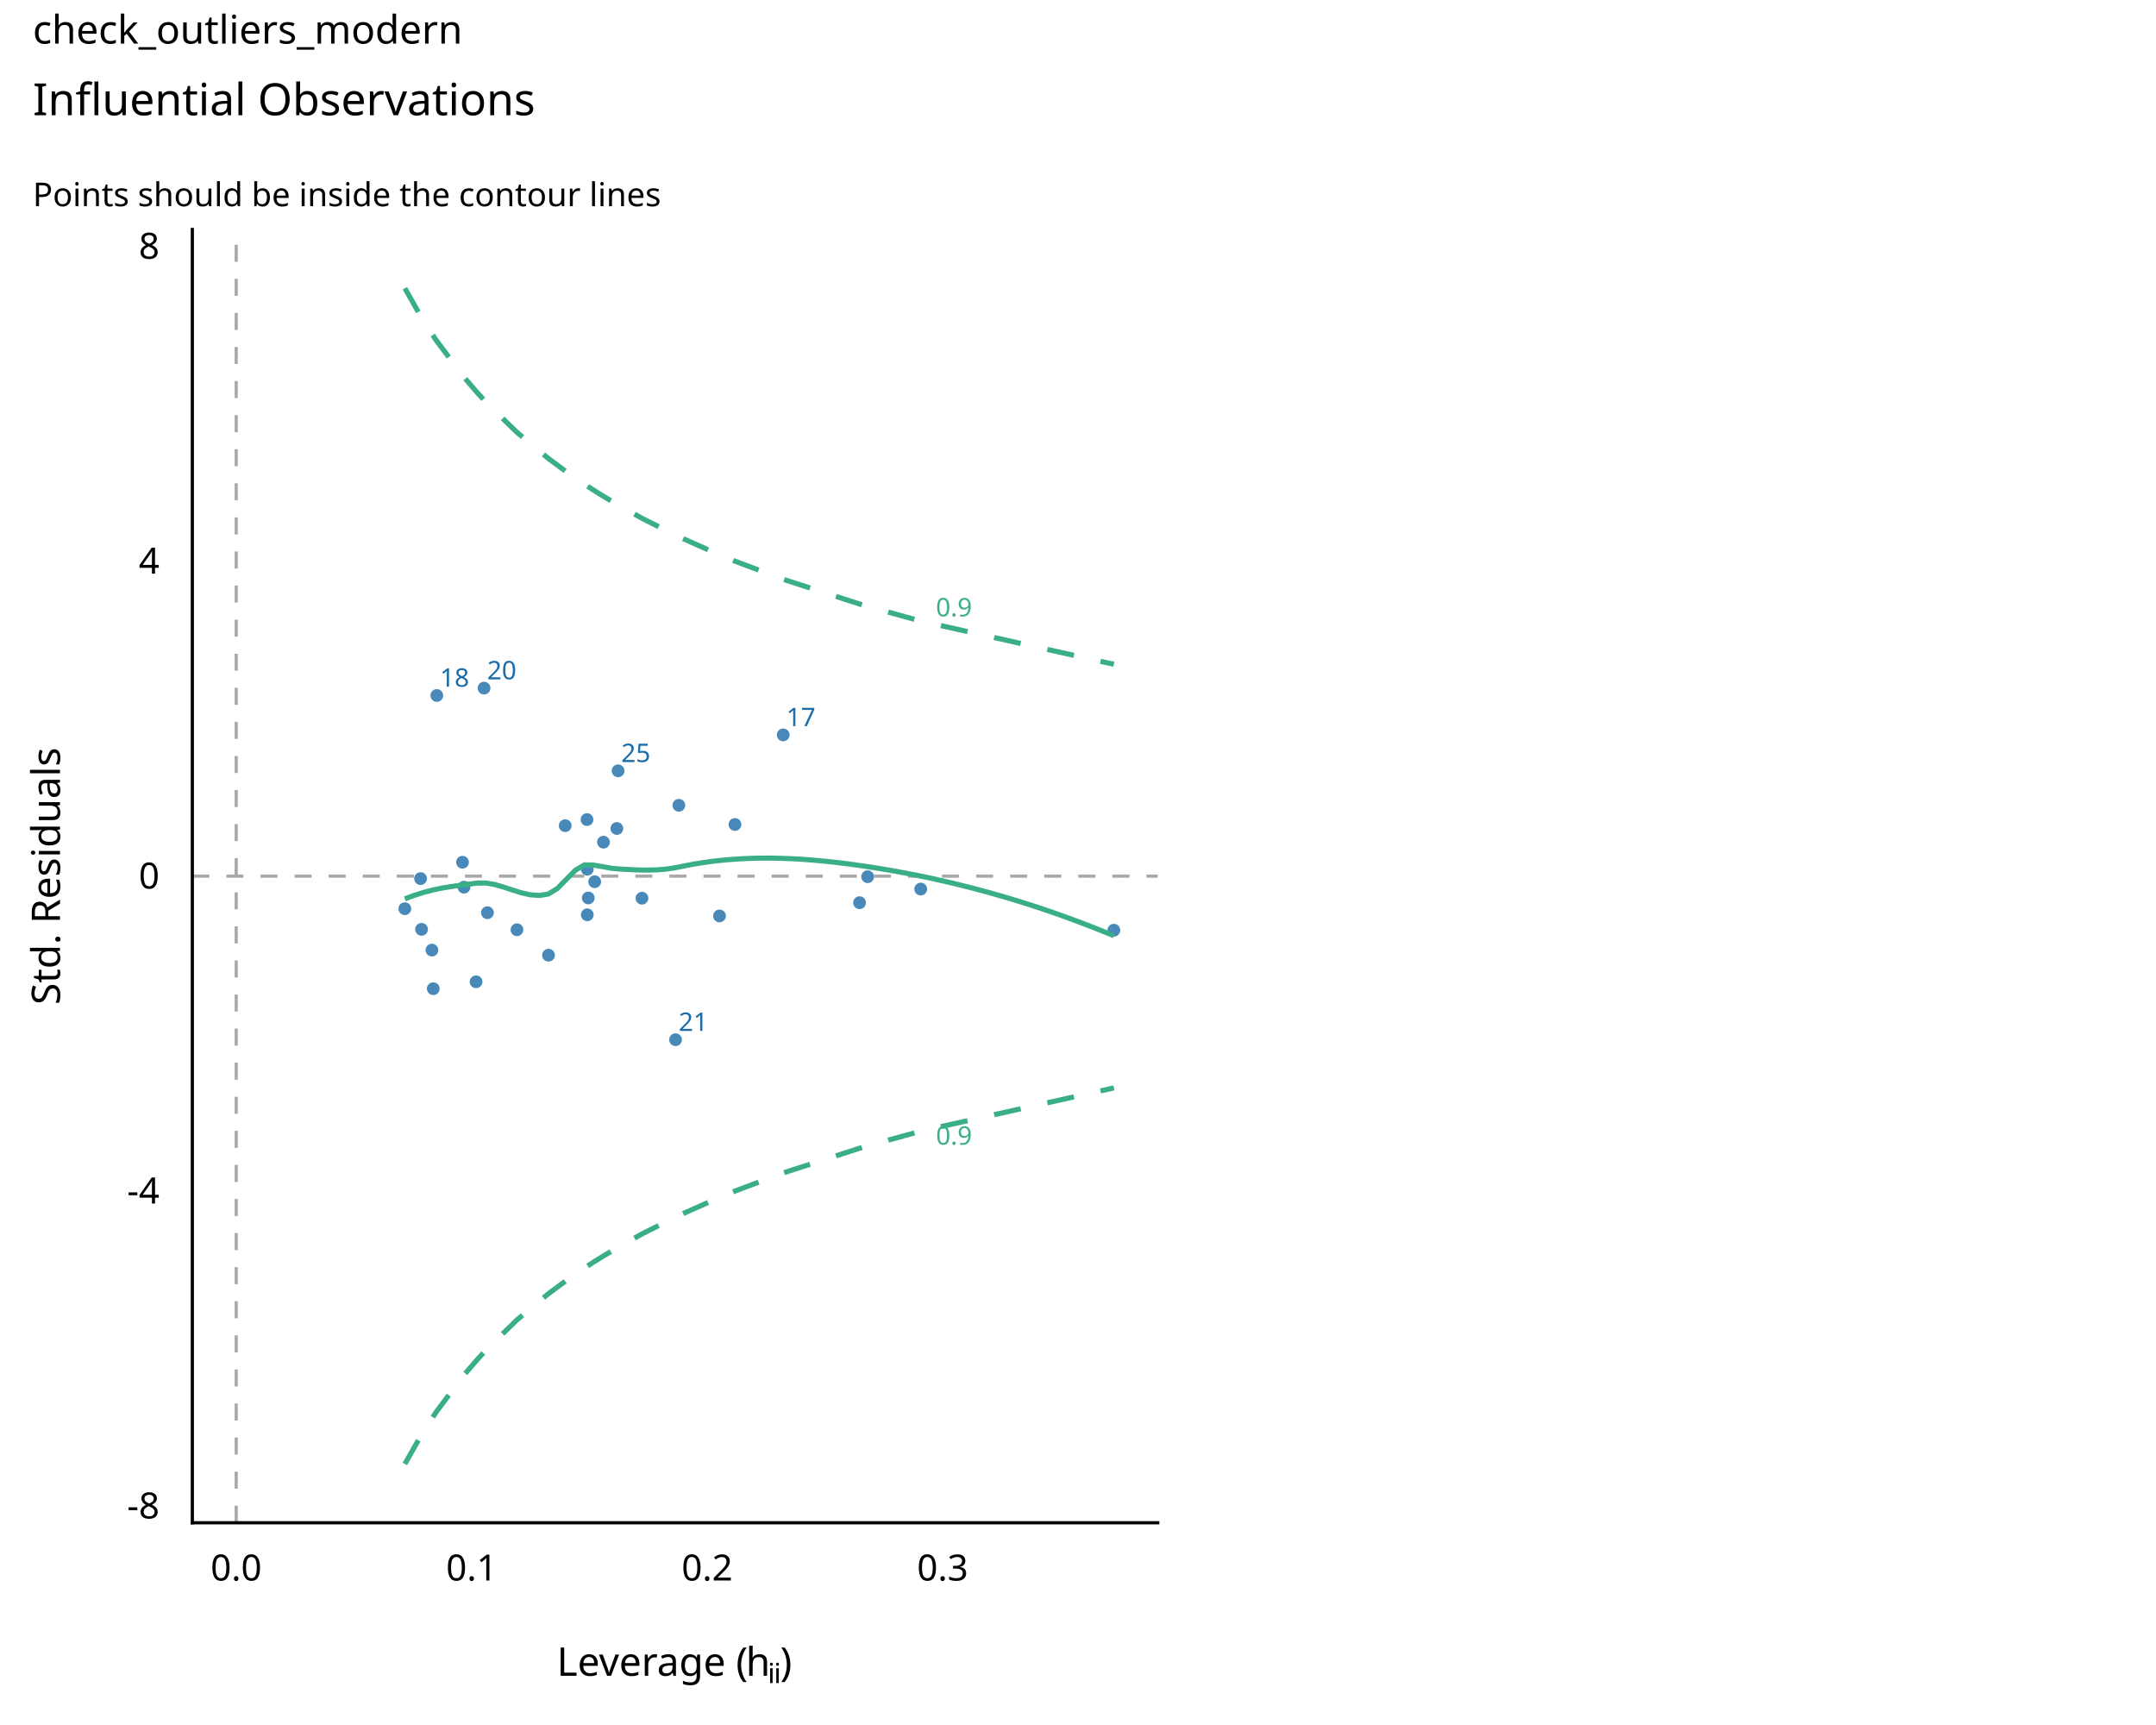
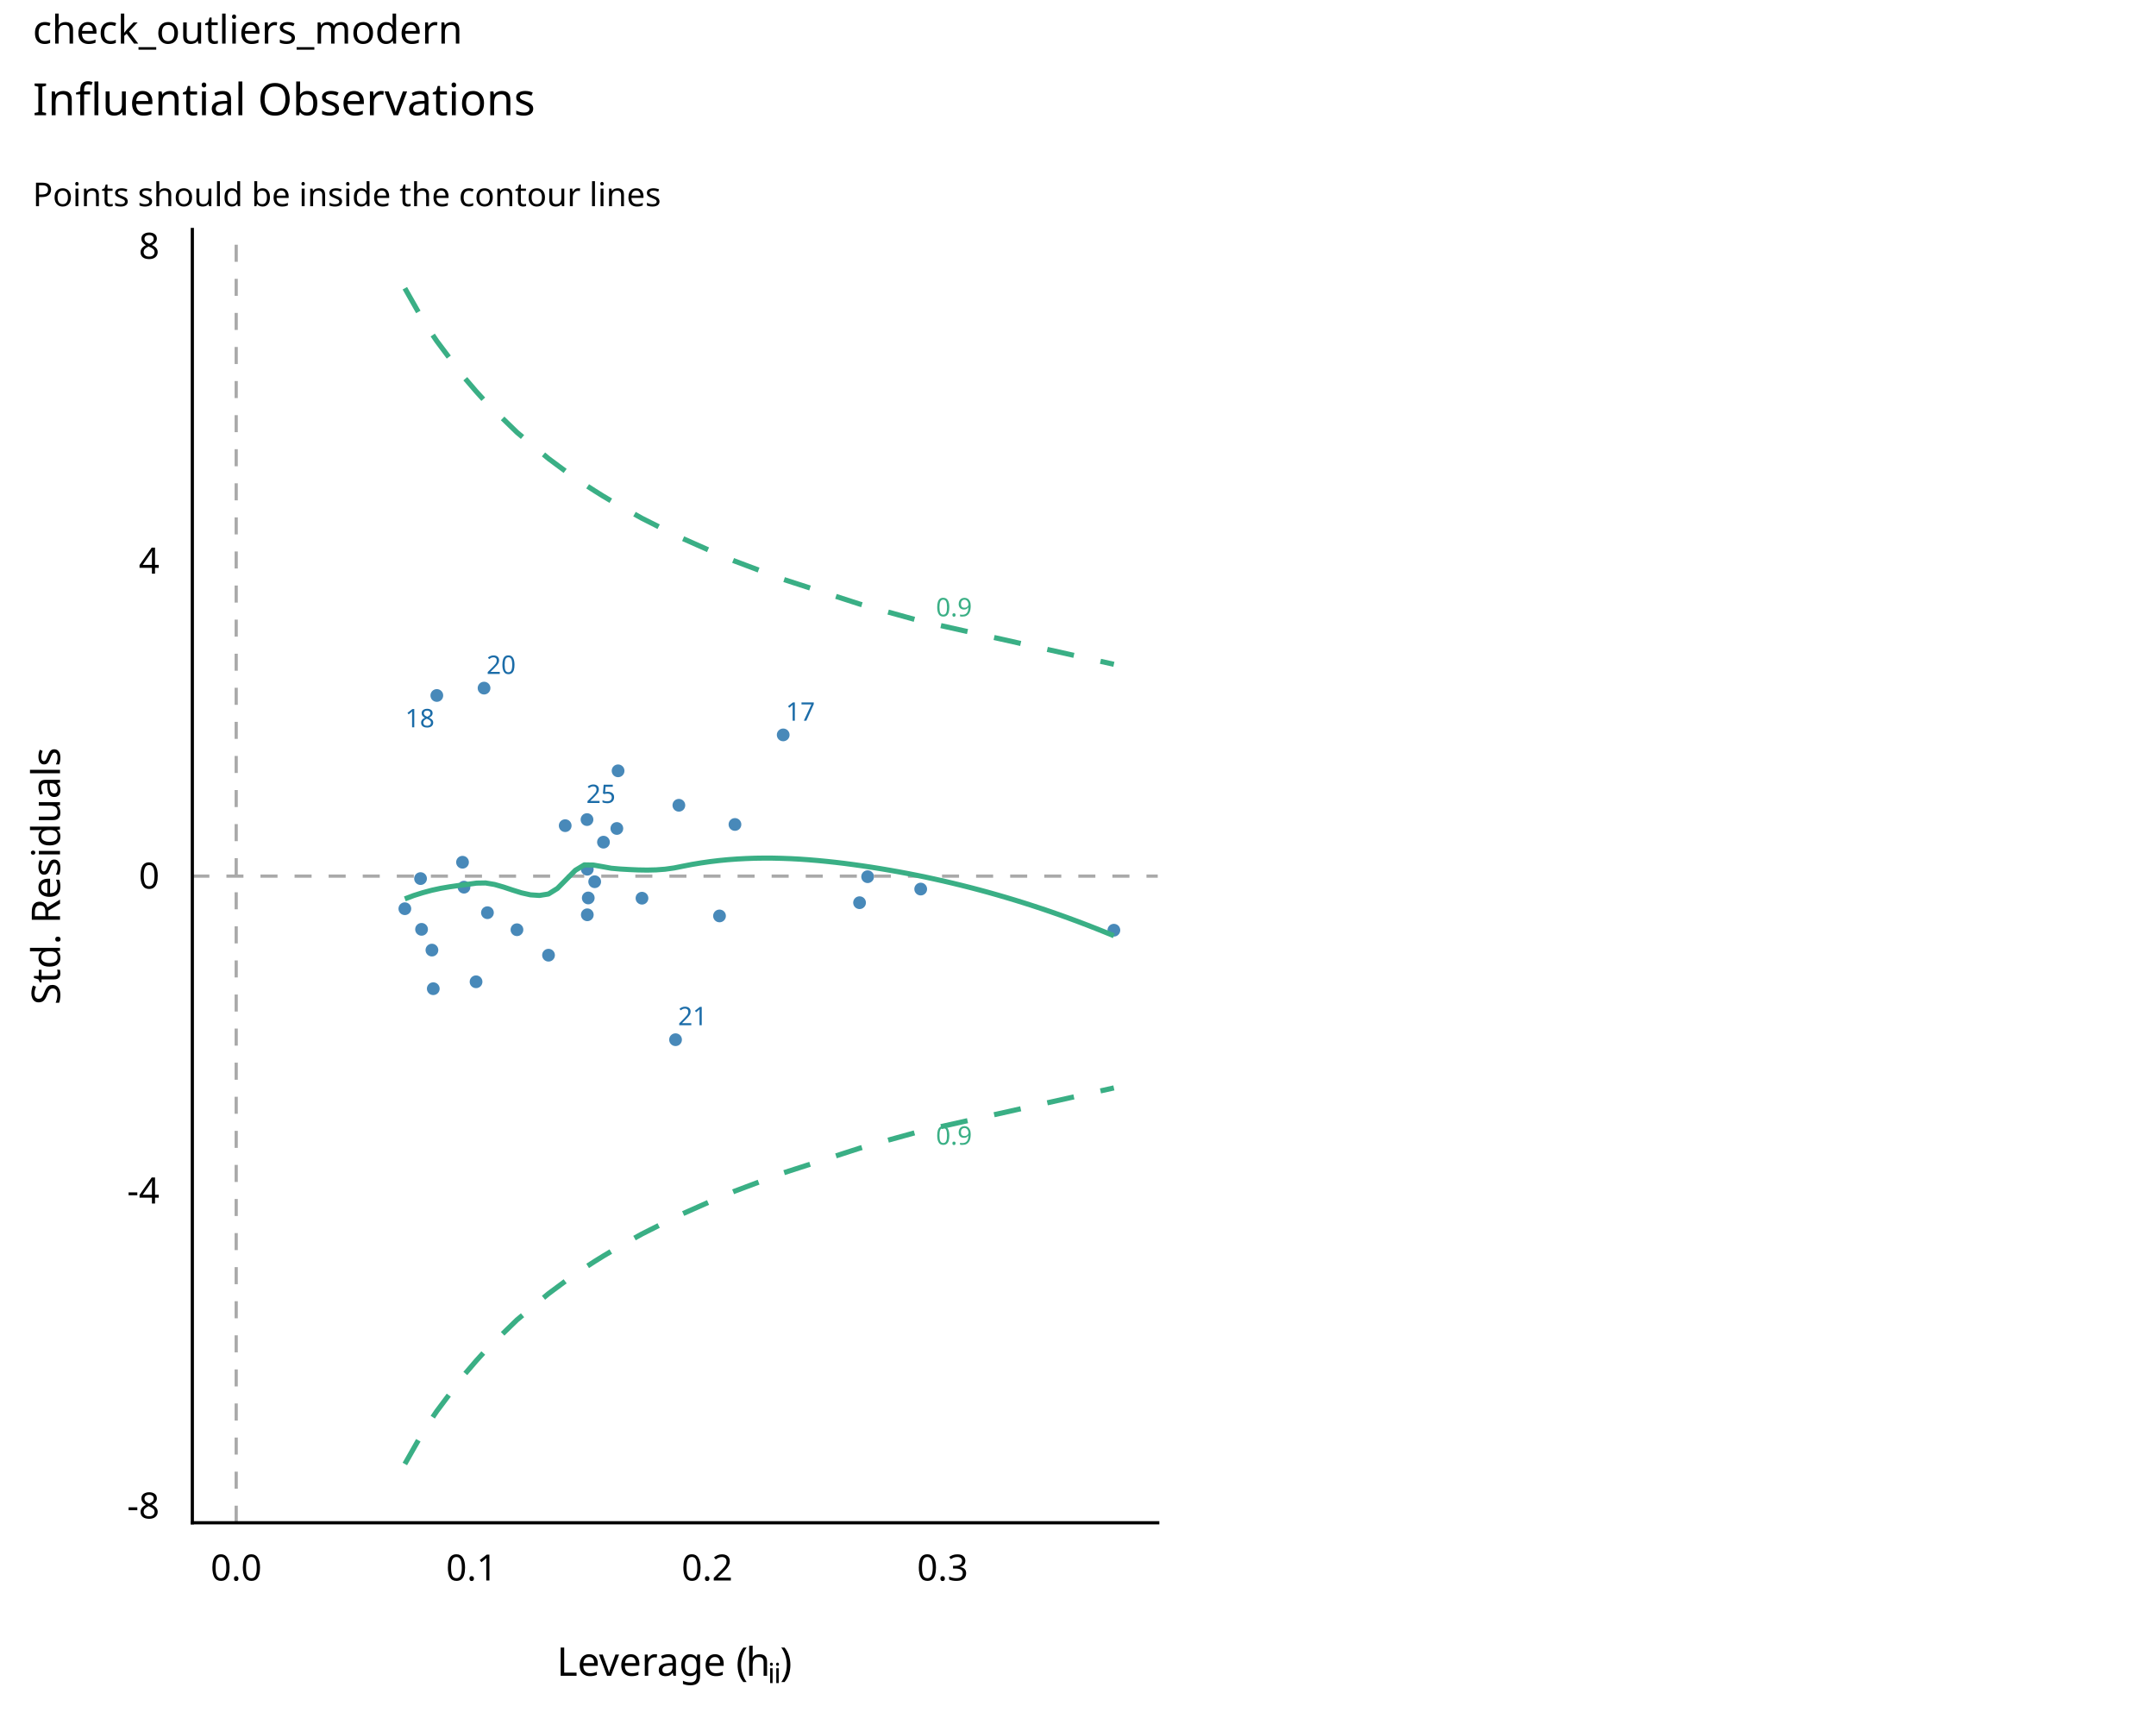
<svg xmlns="http://www.w3.org/2000/svg" class="svglite" data-engine-version="2.0" width="720.00pt" height="576.00pt" viewBox="0 0 720.00 576.00">
  <defs>
    <style type="text/css">
    .svglite line, .svglite polyline, .svglite polygon, .svglite path, .svglite rect, .svglite circle {
      fill: none;
      stroke: #000000;
      stroke-linecap: round;
      stroke-linejoin: round;
      stroke-miterlimit: 10.00;
    }
  </style>
  </defs>
  <rect width="100%" height="100%" style="stroke: none; fill: #FFFFFF;" />
  <defs>
    <clipPath id="cpMC4wMHw3MjAuMDB8MC4wMHw1NzYuMDA=">
      <rect x="0.00" y="0.00" width="720.00" height="576.00" />
    </clipPath>
  </defs>
  <g clip-path="url(#cpMC4wMHw3MjAuMDB8MC4wMHw1NzYuMDA=)">
    <rect x="0.00" y="0.00" width="720.00" height="576.00" style="stroke-width: 1.07; stroke: #FFFFFF; fill: #FFFFFF;" />
  </g>
  <defs>
    <clipPath id="cpNjQuMjN8NzE0LjUyfDc2LjYyfDUwOC40Nw==">
      <rect x="64.23" y="76.62" width="650.29" height="431.84" />
    </clipPath>
  </defs>
  <g clip-path="url(#cpNjQuMjN8NzE0LjUyfDc2LjYyfDUwOC40Nw==)">
</g>
  <g clip-path="url(#cpMC4wMHw3MjAuMDB8MC4wMHw1NzYuMDA=)">
</g>
  <defs>
    <clipPath id="cpNS40OHwzOTIuMTF8MjIuNzh8NTcwLjUy">
      <rect x="5.48" y="22.78" width="386.63" height="547.74" />
    </clipPath>
  </defs>
  <g clip-path="url(#cpNS40OHwzOTIuMTF8MjIuNzh8NTcwLjUy)">
    <rect x="5.48" y="22.78" width="386.63" height="547.74" style="stroke-width: 1.07; stroke: #FFFFFF; fill: #FFFFFF;" />
  </g>
  <g clip-path="url(#cpMC4wMHw3MjAuMDB8MC4wMHw1NzYuMDA=)">
</g>
  <defs>
    <clipPath id="cpNjQuMjN8Mzg2LjYzfDc2LjYyfDUwOC40Nw==">
      <rect x="64.23" y="76.62" width="322.41" height="431.84" />
    </clipPath>
  </defs>
  <g clip-path="url(#cpNjQuMjN8Mzg2LjYzfDc2LjYyfDUwOC40Nw==)">
    <rect x="64.23" y="76.62" width="322.41" height="431.84" style="stroke-width: 1.07; stroke: none; fill: #FFFFFF;" />
    <circle cx="135.20" cy="303.43" r="2.13" style="stroke-width: 0.00; stroke: none; fill: #1B6CA8; fill-opacity: 0.80;" />
    <circle cx="140.44" cy="293.37" r="2.13" style="stroke-width: 0.00; stroke: none; fill: #1B6CA8; fill-opacity: 0.80;" />
    <circle cx="144.69" cy="330.14" r="2.13" style="stroke-width: 0.00; stroke: none; fill: #1B6CA8; fill-opacity: 0.80;" />
    <circle cx="154.46" cy="287.91" r="2.13" style="stroke-width: 0.00; stroke: none; fill: #1B6CA8; fill-opacity: 0.80;" />
    <circle cx="206.00" cy="276.64" r="2.13" style="stroke-width: 0.00; stroke: none; fill: #1B6CA8; fill-opacity: 0.80;" />
    <circle cx="140.78" cy="310.32" r="2.13" style="stroke-width: 0.00; stroke: none; fill: #1B6CA8; fill-opacity: 0.80;" />
    <circle cx="183.18" cy="318.95" r="2.13" style="stroke-width: 0.00; stroke: none; fill: #1B6CA8; fill-opacity: 0.80;" />
    <circle cx="201.53" cy="281.21" r="2.13" style="stroke-width: 0.00; stroke: none; fill: #1B6CA8; fill-opacity: 0.80;" />
    <circle cx="196.45" cy="299.84" r="2.13" style="stroke-width: 0.00; stroke: none; fill: #1B6CA8; fill-opacity: 0.80;" />
    <circle cx="196.13" cy="290.25" r="2.13" style="stroke-width: 0.00; stroke: none; fill: #1B6CA8; fill-opacity: 0.80;" />
    <circle cx="196.13" cy="305.46" r="2.13" style="stroke-width: 0.00; stroke: none; fill: #1B6CA8; fill-opacity: 0.80;" />
    <circle cx="226.71" cy="268.89" r="2.13" style="stroke-width: 0.00; stroke: none; fill: #1B6CA8; fill-opacity: 0.80;" />
    <circle cx="196.03" cy="273.67" r="2.13" style="stroke-width: 0.00; stroke: none; fill: #1B6CA8; fill-opacity: 0.80;" />
    <circle cx="198.60" cy="294.42" r="2.13" style="stroke-width: 0.00; stroke: none; fill: #1B6CA8; fill-opacity: 0.80;" />
    <circle cx="287.05" cy="301.42" r="2.13" style="stroke-width: 0.00; stroke: none; fill: #1B6CA8; fill-opacity: 0.80;" />
    <circle cx="289.75" cy="292.74" r="2.13" style="stroke-width: 0.00; stroke: none; fill: #1B6CA8; fill-opacity: 0.80;" />
    <circle cx="261.55" cy="245.39" r="2.13" style="stroke-width: 0.00; stroke: none; fill: #1B6CA8; fill-opacity: 0.80;" />
    <circle cx="145.88" cy="232.23" r="2.13" style="stroke-width: 0.00; stroke: none; fill: #1B6CA8; fill-opacity: 0.80;" />
    <circle cx="188.75" cy="275.70" r="2.13" style="stroke-width: 0.00; stroke: none; fill: #1B6CA8; fill-opacity: 0.80;" />
    <circle cx="161.65" cy="229.77" r="2.13" style="stroke-width: 0.00; stroke: none; fill: #1B6CA8; fill-opacity: 0.80;" />
    <circle cx="225.60" cy="347.17" r="2.13" style="stroke-width: 0.00; stroke: none; fill: #1B6CA8; fill-opacity: 0.80;" />
    <circle cx="162.78" cy="304.76" r="2.13" style="stroke-width: 0.00; stroke: none; fill: #1B6CA8; fill-opacity: 0.80;" />
    <circle cx="172.64" cy="310.45" r="2.13" style="stroke-width: 0.00; stroke: none; fill: #1B6CA8; fill-opacity: 0.80;" />
    <circle cx="144.24" cy="317.25" r="2.13" style="stroke-width: 0.00; stroke: none; fill: #1B6CA8; fill-opacity: 0.80;" />
    <circle cx="206.41" cy="257.39" r="2.13" style="stroke-width: 0.00; stroke: none; fill: #1B6CA8; fill-opacity: 0.80;" />
    <circle cx="154.95" cy="296.24" r="2.13" style="stroke-width: 0.00; stroke: none; fill: #1B6CA8; fill-opacity: 0.80;" />
    <circle cx="214.39" cy="299.92" r="2.13" style="stroke-width: 0.00; stroke: none; fill: #1B6CA8; fill-opacity: 0.80;" />
    <circle cx="245.44" cy="275.30" r="2.13" style="stroke-width: 0.00; stroke: none; fill: #1B6CA8; fill-opacity: 0.80;" />
    <circle cx="371.98" cy="310.61" r="2.13" style="stroke-width: 0.00; stroke: none; fill: #1B6CA8; fill-opacity: 0.80;" />
    <circle cx="240.28" cy="305.84" r="2.13" style="stroke-width: 0.00; stroke: none; fill: #1B6CA8; fill-opacity: 0.80;" />
    <circle cx="307.47" cy="296.87" r="2.13" style="stroke-width: 0.00; stroke: none; fill: #1B6CA8; fill-opacity: 0.80;" />
    <circle cx="158.98" cy="327.83" r="2.13" style="stroke-width: 0.00; stroke: none; fill: #1B6CA8; fill-opacity: 0.80;" />
    <line x1="78.88" y1="508.47" x2="78.88" y2="76.62" style="stroke-width: 1.07; stroke: #A9A9A9; stroke-dasharray: 5.69,5.69; stroke-linecap: butt;" />
    <line x1="64.23" y1="292.55" x2="386.63" y2="292.55" style="stroke-width: 1.07; stroke: #A9A9A9; stroke-dasharray: 5.69,5.69; stroke-linecap: butt;" />
    <polyline points="135.20,300.15 138.19,299.02 141.19,298.08 144.19,297.27 147.19,296.62 150.18,296.11 153.18,295.68 156.18,295.29 159.17,294.88 162.17,294.83 165.17,295.34 168.17,296.20 171.16,297.20 174.16,298.13 177.16,298.80 180.16,299.00 183.15,298.52 186.15,296.66 189.15,293.62 192.14,290.60 195.14,288.80 198.14,288.85 201.14,289.37 204.13,289.92 207.13,290.18 210.13,290.35 213.12,290.48 216.12,290.53 219.12,290.46 222.12,290.24 225.11,289.82 228.11,289.22 231.11,288.64 234.11,288.14 237.10,287.71 240.10,287.35 243.10,287.06 246.09,286.84 249.09,286.68 252.09,286.57 255.09,286.53 258.08,286.54 261.08,286.61 264.08,286.72 267.08,286.88 270.07,287.09 273.07,287.34 276.07,287.63 279.06,287.95 282.06,288.31 285.06,288.71 288.06,289.13 291.05,289.58 294.05,290.06 297.05,290.57 300.05,291.10 303.04,291.66 306.04,292.25 309.04,292.86 312.03,293.51 315.03,294.18 318.03,294.88 321.03,295.61 324.02,296.36 327.02,297.15 330.02,297.96 333.02,298.81 336.01,299.68 339.01,300.58 342.01,301.51 345.00,302.47 348.00,303.46 351.00,304.48 354.00,305.53 356.99,306.61 359.99,307.72 362.99,308.86 365.99,310.03 368.98,311.23 371.98,312.46 " style="stroke-width: 1.71; stroke: #3AAF85; stroke-linecap: butt;" />
-     <text x="231.52" y="344.23" text-anchor="middle" style="font-size: 8.54px; fill: #1B6CA8; font-family: sans;" textLength="9.50px" lengthAdjust="spacingAndGlyphs">21</text>
-     <text x="267.47" y="242.46" text-anchor="middle" style="font-size: 8.54px; fill: #1B6CA8; font-family: sans;" textLength="9.50px" lengthAdjust="spacingAndGlyphs">17</text>
-     <text x="167.57" y="226.84" text-anchor="middle" style="font-size: 8.54px; fill: #1B6CA8; font-family: sans;" textLength="9.50px" lengthAdjust="spacingAndGlyphs">20</text>
-     <text x="151.80" y="229.30" text-anchor="middle" style="font-size: 8.54px; fill: #1B6CA8; font-family: sans;" textLength="9.50px" lengthAdjust="spacingAndGlyphs">18</text>
-     <text x="212.33" y="254.45" text-anchor="middle" style="font-size: 8.54px; fill: #1B6CA8; font-family: sans;" textLength="9.50px" lengthAdjust="spacingAndGlyphs">25</text>
+     <text x="231.31" y="342.33" text-anchor="middle" style="font-size: 8.54px; fill: #1B6CA8; font-family: sans;" textLength="9.50px" lengthAdjust="spacingAndGlyphs">21</text>
+     <text x="267.29" y="240.65" text-anchor="middle" style="font-size: 8.54px; fill: #1B6CA8; font-family: sans;" textLength="9.50px" lengthAdjust="spacingAndGlyphs">17</text>
+     <text x="167.35" y="225.04" text-anchor="middle" style="font-size: 8.54px; fill: #1B6CA8; font-family: sans;" textLength="9.50px" lengthAdjust="spacingAndGlyphs">20</text>
+     <text x="140.20" y="242.86" text-anchor="middle" style="font-size: 8.54px; fill: #1B6CA8; font-family: sans;" textLength="9.50px" lengthAdjust="spacingAndGlyphs">18</text>
+     <text x="200.67" y="268.13" text-anchor="middle" style="font-size: 8.54px; fill: #1B6CA8; font-family: sans;" textLength="9.50px" lengthAdjust="spacingAndGlyphs">25</text>
    <polyline points="135.20,96.25 140.44,105.48 140.78,106.03 144.24,111.47 144.69,112.14 145.88,113.90 154.46,125.35 154.95,125.95 158.98,130.66 161.65,133.60 162.78,134.79 172.64,144.37 183.18,153.13 188.75,157.26 196.03,162.24 196.13,162.31 196.13,162.31 196.45,162.52 198.60,163.90 201.53,165.73 206.00,168.39 206.41,168.63 214.39,173.07 225.60,178.71 226.71,179.24 240.28,185.27 245.44,187.38 261.55,193.44 287.05,201.69 289.75,202.48 307.47,207.39 371.98,221.82 " style="stroke-width: 1.71; stroke: #3AAF85; stroke-dasharray: 9.10,9.10; stroke-linecap: butt;" />
    <polyline points="135.20,488.84 140.44,479.62 140.78,479.07 144.24,473.63 144.69,472.95 145.88,471.19 154.46,459.74 154.95,459.14 158.98,454.44 161.65,451.50 162.78,450.30 172.64,440.73 183.18,431.96 188.75,427.83 196.03,422.85 196.13,422.78 196.13,422.78 196.45,422.58 198.60,421.19 201.53,419.37 206.00,416.70 206.41,416.46 214.39,412.03 225.60,406.38 226.71,405.85 240.28,399.83 245.44,397.71 261.55,391.66 287.05,383.41 289.75,382.61 307.47,377.71 371.98,363.27 " style="stroke-width: 1.71; stroke: #3AAF85; stroke-dasharray: 9.10,9.10; stroke-linecap: butt;" />
    <text x="324.62" y="205.81" text-anchor="end" style="font-size: 8.54px; fill: #3AAF85; font-family: sans;" textLength="11.87px" lengthAdjust="spacingAndGlyphs">0.9</text>
    <text x="324.62" y="382.22" text-anchor="end" style="font-size: 8.54px; fill: #3AAF85; font-family: sans;" textLength="11.87px" lengthAdjust="spacingAndGlyphs">0.9</text>
  </g>
  <g clip-path="url(#cpMC4wMHw3MjAuMDB8MC4wMHw1NzYuMDA=)">
    <polyline points="64.23,508.47 64.23,76.62 " style="stroke-width: 1.07; stroke-linecap: square;" />
    <text x="53.27" y="507.03" text-anchor="end" style="font-size: 12.10px; font-family: sans;" textLength="10.76px" lengthAdjust="spacingAndGlyphs">-8</text>
    <text x="53.27" y="401.87" text-anchor="end" style="font-size: 12.10px; font-family: sans;" textLength="10.76px" lengthAdjust="spacingAndGlyphs">-4</text>
    <text x="53.27" y="296.71" text-anchor="end" style="font-size: 12.10px; font-family: sans;" textLength="6.73px" lengthAdjust="spacingAndGlyphs">0</text>
    <text x="53.27" y="191.55" text-anchor="end" style="font-size: 12.10px; font-family: sans;" textLength="6.73px" lengthAdjust="spacingAndGlyphs">4</text>
    <text x="53.27" y="86.39" text-anchor="end" style="font-size: 12.10px; font-family: sans;" textLength="6.73px" lengthAdjust="spacingAndGlyphs">8</text>
    <polyline points="64.23,508.47 386.63,508.47 " style="stroke-width: 1.07; stroke-linecap: square;" />
    <text x="78.88" y="527.76" text-anchor="middle" style="font-size: 12.10px; font-family: sans;" textLength="16.82px" lengthAdjust="spacingAndGlyphs">0.0</text>
    <text x="157.52" y="527.76" text-anchor="middle" style="font-size: 12.10px; font-family: sans;" textLength="16.82px" lengthAdjust="spacingAndGlyphs">0.1</text>
    <text x="236.16" y="527.76" text-anchor="middle" style="font-size: 12.10px; font-family: sans;" textLength="16.82px" lengthAdjust="spacingAndGlyphs">0.2</text>
    <text x="314.79" y="527.76" text-anchor="middle" style="font-size: 12.10px; font-family: sans;" textLength="16.82px" lengthAdjust="spacingAndGlyphs">0.3</text>
    <text x="185.95" y="559.56" style="font-size: 13.20px; font-family: sans;" textLength="63.11px" lengthAdjust="spacingAndGlyphs">Leverage (</text>
    <text x="249.07" y="559.56" style="font-size: 13.20px; font-family: sans;" textLength="7.34px" lengthAdjust="spacingAndGlyphs">h</text>
    <text x="256.41" y="562.00" style="font-size: 9.24px; font-family: sans;" textLength="2.05px" lengthAdjust="spacingAndGlyphs">i</text>
    <text x="258.46" y="562.00" style="font-size: 9.24px; font-family: sans;" textLength="2.05px" lengthAdjust="spacingAndGlyphs">i</text>
    <text x="260.51" y="559.56" style="font-size: 13.20px; font-family: sans;" textLength="4.40px" lengthAdjust="spacingAndGlyphs">)</text>
    <text transform="translate(20.04,292.55) rotate(-90)" text-anchor="middle" style="font-size: 13.20px; font-family: sans;" textLength="85.12px" lengthAdjust="spacingAndGlyphs">Std. Residuals</text>
    <text x="10.96" y="68.86" style="font-size: 11.00px; font-family: sans;" textLength="196.92px" lengthAdjust="spacingAndGlyphs">Points should be inside the contour lines</text>
    <text x="10.96" y="38.48" style="font-size: 14.85px; font-family: sans;" textLength="155.20px" lengthAdjust="spacingAndGlyphs">Influential Observations</text>
    <text x="10.96" y="14.56" style="font-size: 13.20px; font-family: sans;" textLength="136.50px" lengthAdjust="spacingAndGlyphs">check_outliers_modern</text>
  </g>
</svg>
